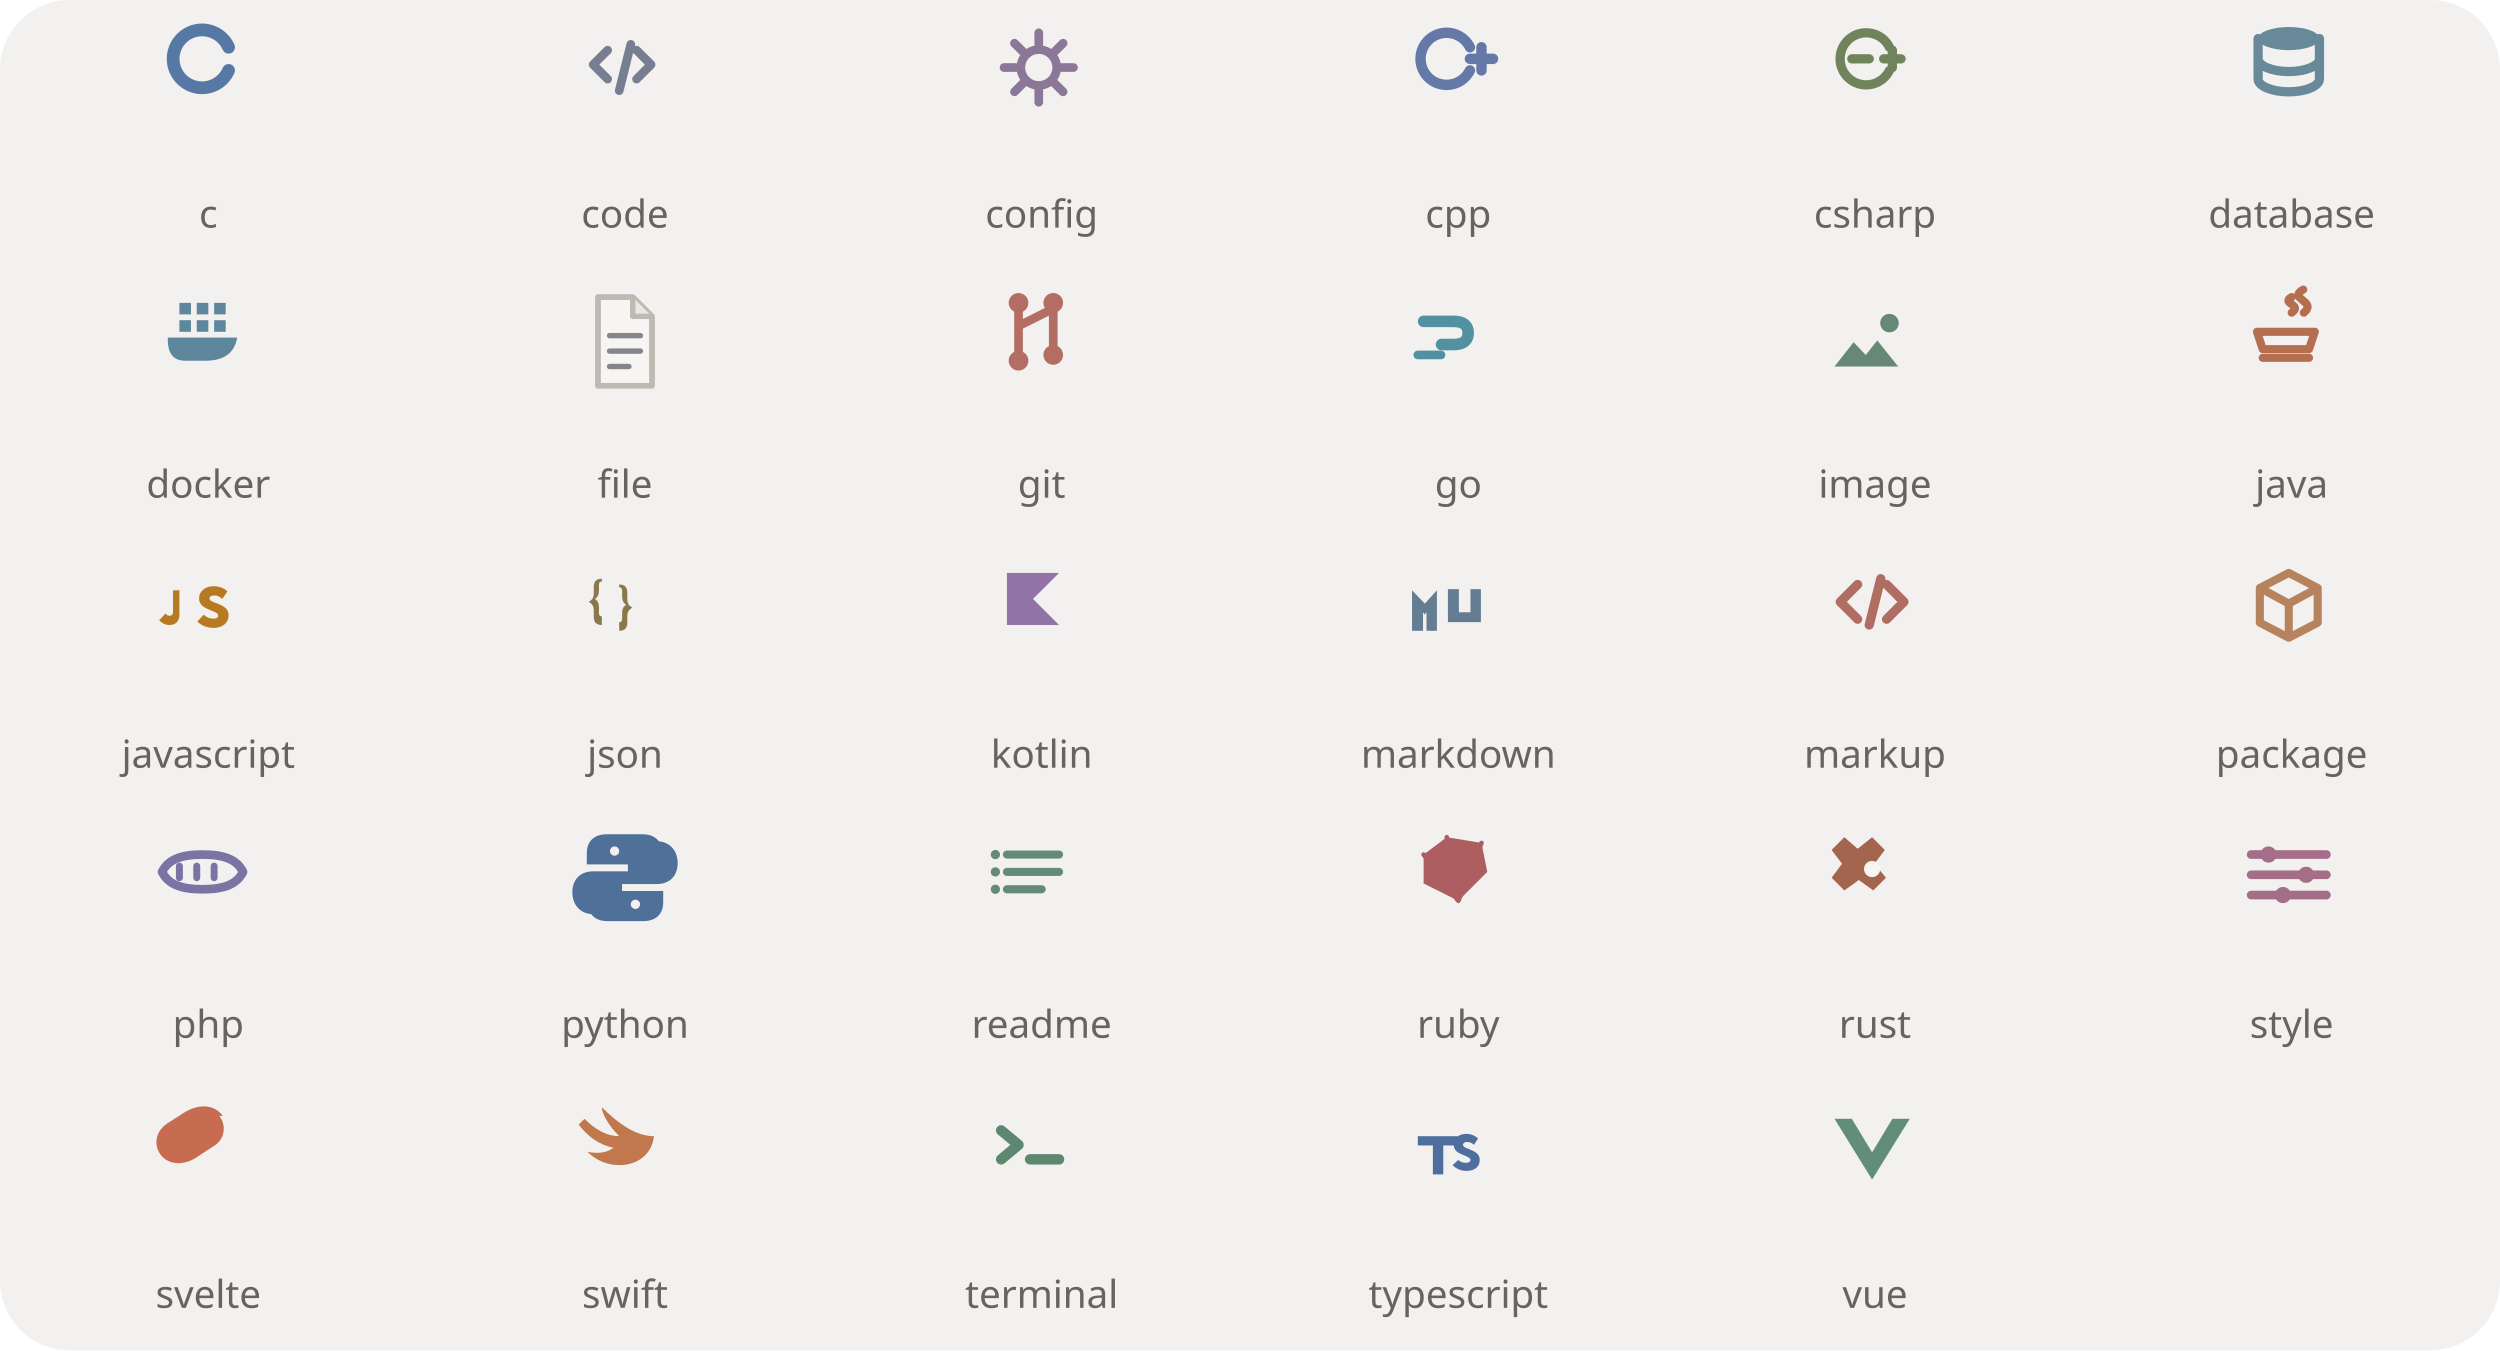
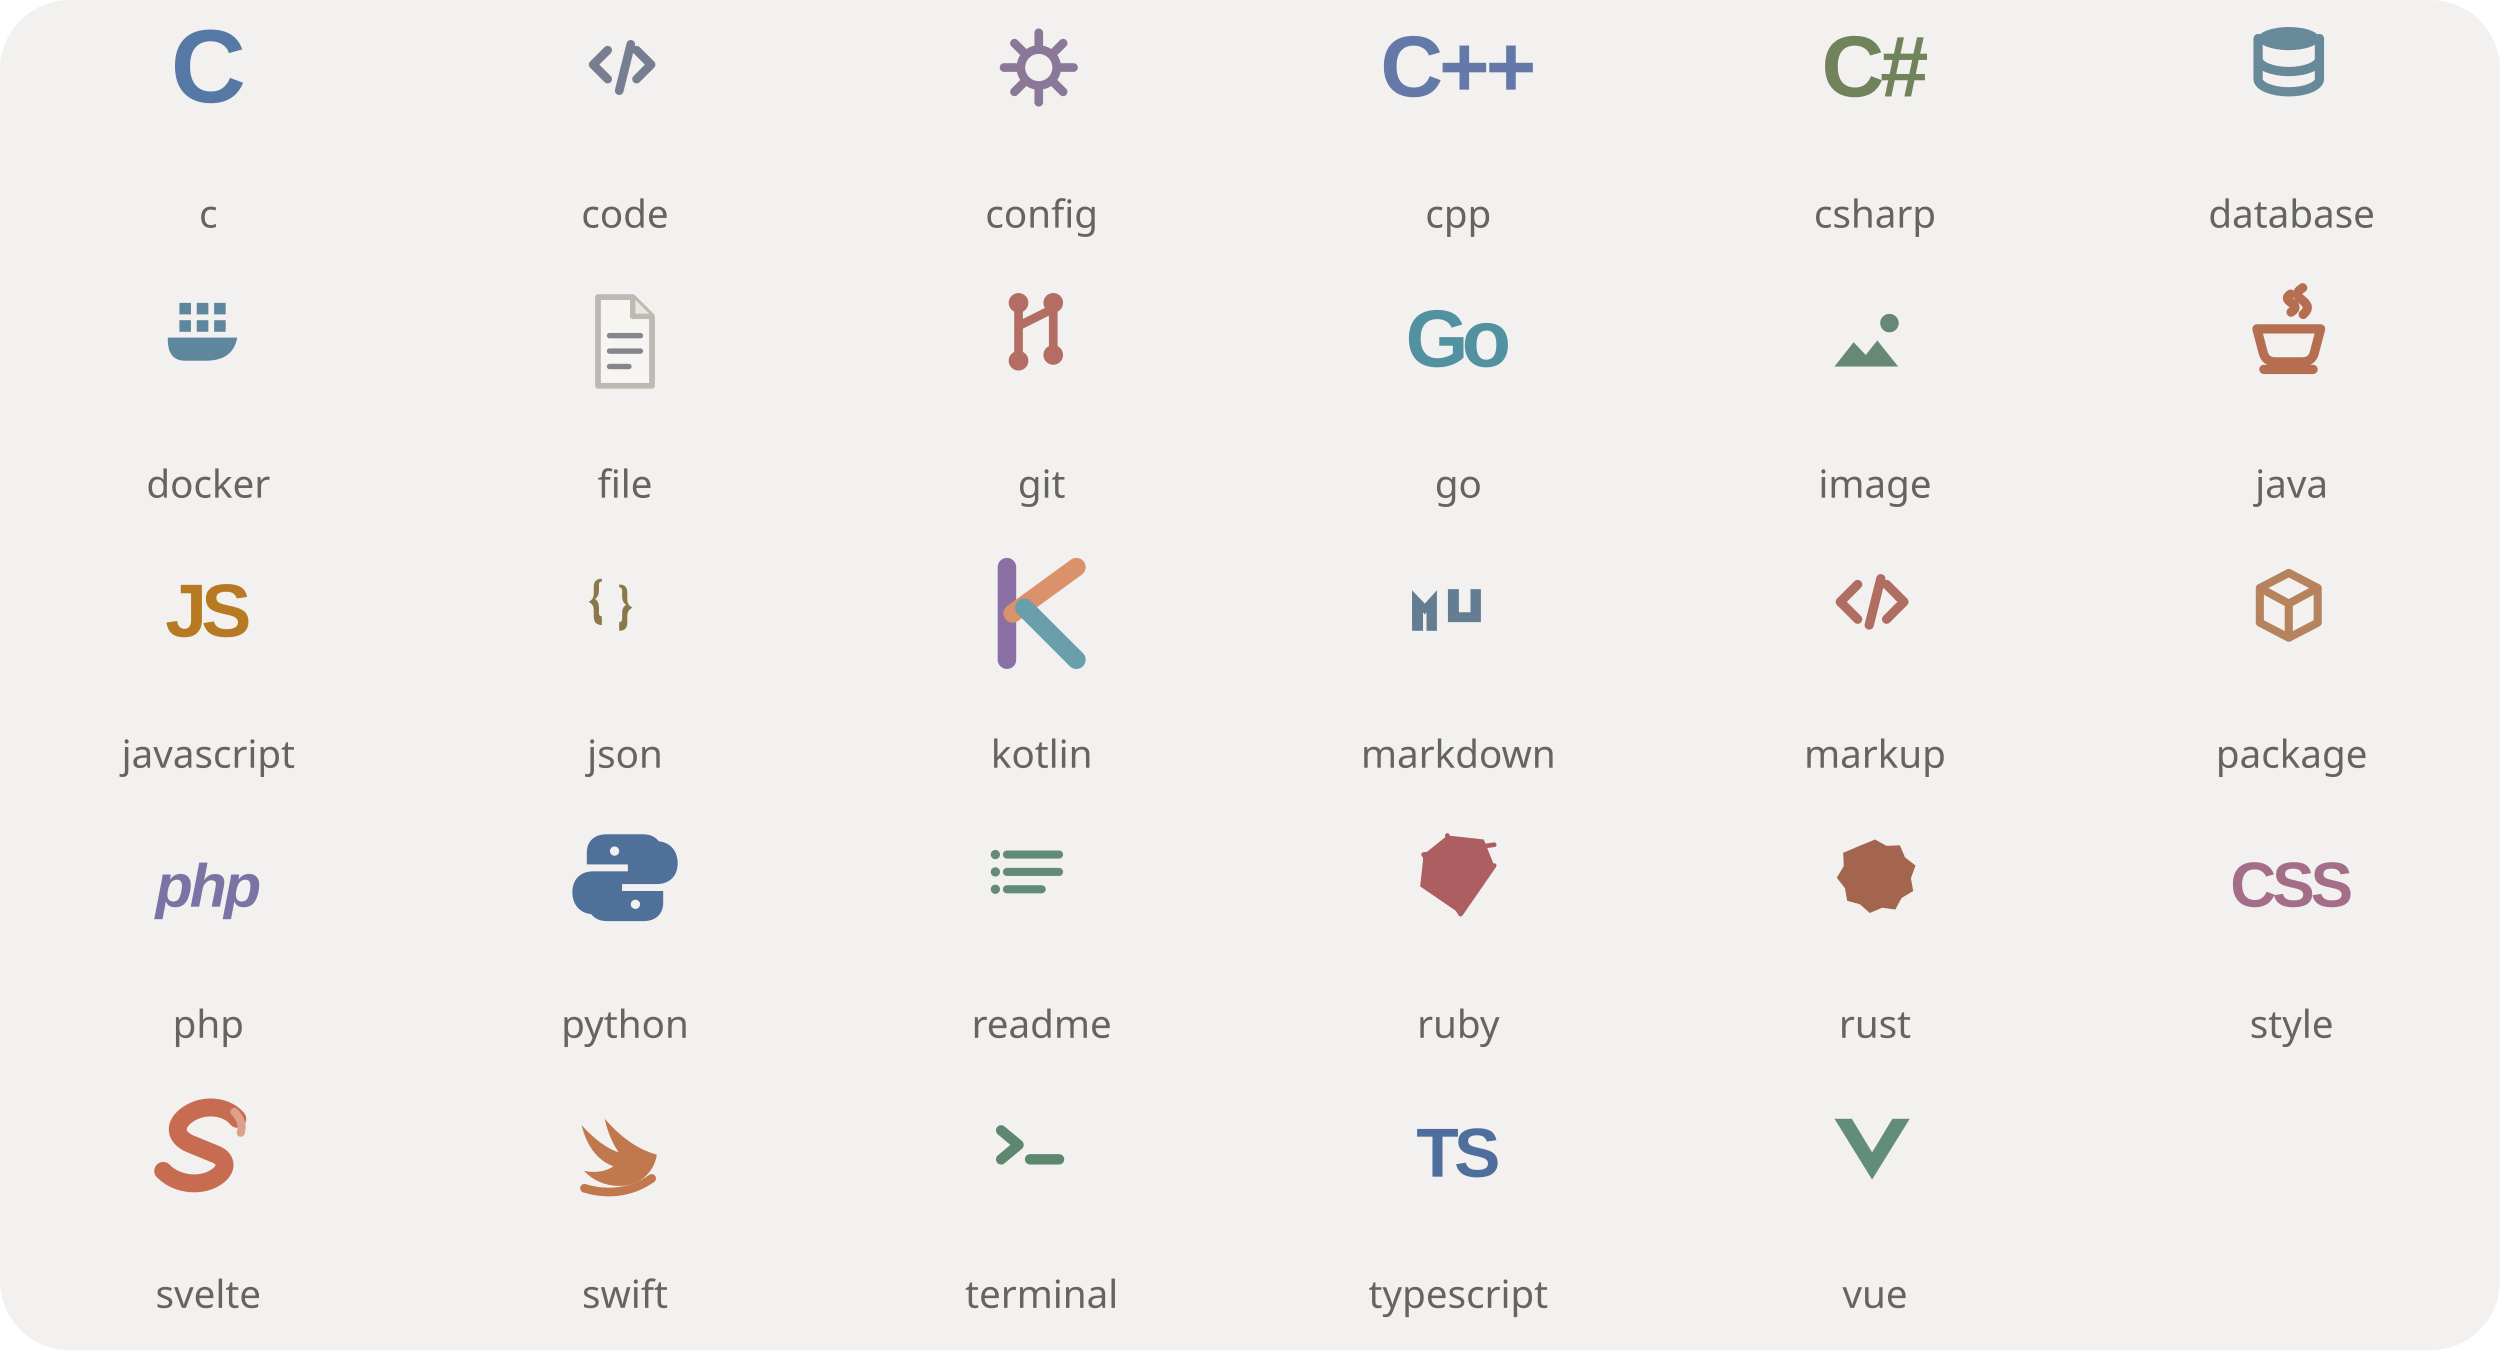
<svg xmlns="http://www.w3.org/2000/svg" width="648" height="350" viewBox="0 0 648 350">
  <rect width="100%" height="100%" rx="18" fill="#F2F1EF" />
  <g transform="translate(38,3) scale(1)">
    <g transform="translate(-8 -8) scale(1.5)" fill="#5578A4" stroke-linecap="round" stroke-linejoin="round">
-       <path d="M19.5 11.5a5 5 0 1 0 0 4" fill="none" stroke="#5578A4" stroke-width="2.2" stroke-linecap="round" />
+       <text x="16" y="21" text-anchor="middle" font-family="Arial, sans-serif" font-size="18" font-weight="700">C</text>
    </g>
  </g>
  <text x="54.0" y="59" text-anchor="middle" fill="#66645F" font-family="Segoe UI, sans-serif" font-size="10">c</text>
  <g transform="translate(146,3) scale(1)">
    <g transform="translate(-8 -8) scale(1.5)" fill="#777E91" stroke-linecap="round" stroke-linejoin="round">
      <path d="M13 12l-2.5 2.5L13 17m5-5 2.5 2.5L18 17m-1-6-2 8" fill="none" stroke="#777E91" stroke-width="1.5" stroke-linecap="round" stroke-linejoin="round" />
    </g>
  </g>
  <text x="162.0" y="59" text-anchor="middle" fill="#66645F" font-family="Segoe UI, sans-serif" font-size="10">code</text>
  <g transform="translate(254,3) scale(1)">
    <g transform="translate(-8 -8) scale(1.5)" fill="#8B7797" stroke-linecap="round" stroke-linejoin="round">
      <circle cx="15.5" cy="15" r="3.1" fill="none" stroke="#8B7797" stroke-width="1.5" />
      <path d="M15.5 9v2m0 8v2m6-6h-2m-8 0h-2m10.2-4.2-1.4 1.4m-5.6 5.6-1.4 1.4m8.4 0-1.4-1.4m-5.6-5.6-1.4-1.4" stroke="#8B7797" stroke-width="1.5" stroke-linecap="round" />
    </g>
  </g>
  <text x="270.0" y="59" text-anchor="middle" fill="#66645F" font-family="Segoe UI, sans-serif" font-size="10">config</text>
  <g transform="translate(362,3) scale(1)">
    <g transform="translate(-8 -8) scale(1.5)" fill="#6579A8" stroke-linecap="round" stroke-linejoin="round">
-       <path d="M18 11.5a4.5 4.5 0 1 0 0 4m2-4v4m-2-2h4" fill="none" stroke="#6579A8" stroke-width="1.8" stroke-linecap="round" />
+       <text x="16" y="20" text-anchor="middle" font-family="Arial, sans-serif" font-size="15" font-weight="700" letter-spacing="-.7">C++</text>
    </g>
  </g>
  <text x="378.0" y="59" text-anchor="middle" fill="#66645F" font-family="Segoe UI, sans-serif" font-size="10">cpp</text>
  <g transform="translate(470,3) scale(1)">
    <g transform="translate(-8 -8) scale(1.5)" fill="#71835A" stroke-linecap="round" stroke-linejoin="round">
-       <path d="M18.5 11.5a4.5 4.5 0 1 0 0 4M19 12v3m-1.5-1.5h3m-8.5 0h3" fill="none" stroke="#71835A" stroke-width="1.6" stroke-linecap="round" />
+       <text x="16" y="20" text-anchor="middle" font-family="Arial, sans-serif" font-size="15" font-weight="700" letter-spacing="-.7">C#</text>
    </g>
  </g>
  <text x="486.0" y="59" text-anchor="middle" fill="#66645F" font-family="Segoe UI, sans-serif" font-size="10">csharp</text>
  <g transform="translate(578,3) scale(1)">
    <g transform="translate(-8 -8) scale(1.5)" fill="#67899A" stroke-linecap="round" stroke-linejoin="round">
      <ellipse cx="15.5" cy="10" rx="5.3" ry="2" />
      <path d="M10.2 10v7c0 1.2 2.4 2.2 5.3 2.2s5.3-1 5.3-2.2v-7M10.2 13.5c0 1.2 2.4 2.2 5.3 2.2s5.3-1 5.3-2.2" fill="none" stroke="#67899A" stroke-width="1.6" />
    </g>
  </g>
  <text x="594.0" y="59" text-anchor="middle" fill="#66645F" font-family="Segoe UI, sans-serif" font-size="10">database</text>
  <g transform="translate(38,73) scale(1)">
    <g transform="translate(-8 -8) scale(1.5)" fill="#5E879E" stroke-linecap="round" stroke-linejoin="round">
      <path d="M9 15h12c-.5 2.7-2.3 4-5.5 4H12c-2 0-3.1-1.2-3-4zm2-3h2v2h-2zm3 0h2v2h-2zm3 0h2v2h-2zm-6-3h2v2h-2zm3 0h2v2h-2zm3 0h2v2h-2z" />
    </g>
  </g>
  <text x="54.0" y="129" text-anchor="middle" fill="#66645F" font-family="Segoe UI, sans-serif" font-size="10">docker</text>
  <g transform="translate(146,73) scale(1)">
    <path d="M9 4h9l5 5v18H9z" fill="#F7F5F2" stroke="#BDB9B3" stroke-width="1.5" stroke-linejoin="round" />
    <path d="M18 4v5h5" fill="#EAE7E2" stroke="#BDB9B3" stroke-width="1.4" stroke-linejoin="round" />
    <path d="M12 14h8m-8 4h8m-8 4h5" fill="none" stroke="#85858B" stroke-width="1.4" stroke-linecap="round" />
  </g>
  <text x="162.0" y="129" text-anchor="middle" fill="#66645F" font-family="Segoe UI, sans-serif" font-size="10">file</text>
  <g transform="translate(254,73) scale(1)">
    <g transform="translate(-8 -8) scale(1.5)" fill="#B46D62" stroke-linecap="round" stroke-linejoin="round">
      <path d="M12 10v8m0-5 6-3v8" fill="none" stroke="#B46D62" stroke-width="1.5" stroke-linecap="round" />
      <circle cx="12" cy="9" r="1.7" />
      <circle cx="12" cy="19" r="1.7" />
      <circle cx="18" cy="9" r="1.7" />
      <circle cx="18" cy="18" r="1.7" />
    </g>
  </g>
  <text x="270.0" y="129" text-anchor="middle" fill="#66645F" font-family="Segoe UI, sans-serif" font-size="10">git</text>
  <g transform="translate(362,73) scale(1)">
    <g transform="translate(-8 -8) scale(1.5)" fill="#5291A0" stroke-linecap="round" stroke-linejoin="round">
-       <path d="M10 12.2h5.2c1.7 0 2.5.7 2.5 2s-.8 2-2.5 2h-2.1" fill="none" stroke="#5291A0" stroke-width="2" stroke-linecap="round" />
-       <path d="M9 18h4" stroke="#5291A0" stroke-width="1.5" stroke-linecap="round" />
+       <text x="16" y="20" text-anchor="middle" font-family="Arial, sans-serif" font-size="14" font-weight="700" letter-spacing="-1.2">Go</text>
    </g>
  </g>
  <text x="378.0" y="129" text-anchor="middle" fill="#66645F" font-family="Segoe UI, sans-serif" font-size="10">go</text>
  <g transform="translate(470,73) scale(1)">
    <g transform="translate(-8 -8) scale(1.5)" fill="#668875" stroke-linecap="round" stroke-linejoin="round">
      <circle cx="18.5" cy="12.5" r="1.6" />
      <path d="M9 20l3.3-4.2 2.1 2.2 2-2.5 3.6 4.5z" />
    </g>
  </g>
  <text x="486.0" y="129" text-anchor="middle" fill="#66645F" font-family="Segoe UI, sans-serif" font-size="10">image</text>
  <g transform="translate(578,73) scale(1)">
    <g transform="translate(-8 -8) scale(1.5)" fill="#B66E50" stroke-linecap="round" stroke-linejoin="round">
-       <path d="M16 8c-2 1.1 2 1.3 0 2.7m2-4c-2.8 1.6 2.5 2 .1 4M10 14h10l-1 3h-8zm1 4.5h8" fill="none" stroke="#B66E50" stroke-width="1.4" stroke-linecap="round" stroke-linejoin="round" />
+       <path d="M15.8 7.5c-2 1.3 2.4 1.7.1 3.1m2-4.2c-3 1.9 2.7 2.2.1 4.6M10 13.5h11l-1.1 4.2c-.3 1-1 1.5-2.1 1.5h-4.6c-1.1 0-1.8-.5-2.1-1.5zm1.2 7h8.5" fill="none" stroke="#B66E50" stroke-width="1.6" stroke-linecap="round" stroke-linejoin="round" />
    </g>
  </g>
  <text x="594.0" y="129" text-anchor="middle" fill="#66645F" font-family="Segoe UI, sans-serif" font-size="10">java</text>
  <g transform="translate(38,143) scale(1)">
    <g transform="translate(-8 -8) scale(1.5)" fill="#B77A22" stroke-linecap="round" stroke-linejoin="round">
-       <path d="M11 12v4.2c0 1.2-.7 1.8-1.7 1.8-.7 0-1.3-.3-1.8-.8l1.1-1.2c.2.3.4.4.7.4.4 0 .6-.2.6-.7V12zm7.4 1.5c-.4-.4-.8-.6-1.4-.6-.5 0-.8.2-.8.5 0 .4.4.5 1.1.8 1.4.5 2.2 1 2.2 2.1 0 1.4-1.1 2.2-2.6 2.2-1.1 0-2.1-.4-2.8-1.1l1.1-1.2c.5.5 1 .7 1.7.7.5 0 .8-.2.8-.5 0-.4-.4-.6-1.2-.9-1.2-.5-2.1-.9-2.1-2.1 0-1.2 1-2.1 2.5-2.1 1 0 1.8.3 2.4.9z" />
+       <text x="16" y="20" text-anchor="middle" font-family="Arial, sans-serif" font-size="13" font-weight="700" letter-spacing="-1">JS</text>
    </g>
  </g>
  <text x="54.0" y="199" text-anchor="middle" fill="#66645F" font-family="Segoe UI, sans-serif" font-size="10">javascript</text>
  <g transform="translate(146,143) scale(1)">
    <g transform="translate(-8 -8) scale(1.5)" fill="#8A784A" stroke-linecap="round" stroke-linejoin="round">
      <path d="M12 10c-1 0-1.4.5-1.4 1.5v1c0 .8-.3 1.2-.9 1.5.6.3.9.7.9 1.5v1c0 1 .4 1.5 1.4 1.5v-1.5c-.4 0-.5-.2-.5-.6v-.9c0-.7-.2-1.2-.7-1.5.5-.3.7-.8.7-1.5v-.9c0-.4.1-.6.5-.6zm3 0v1.5c.4 0 .5.2.5.6v.9c0 .7.2 1.2.7 1.5-.5.3-.7.8-.7 1.5v.9c0 .4-.1.6-.5.6V19c1 0 1.4-.5 1.4-1.5v-1c0-.8.3-1.2.9-1.5-.6-.3-.9-.7-.9-1.5v-1c0-1-.4-1.5-1.4-1.5z" />
    </g>
  </g>
  <text x="162.0" y="199" text-anchor="middle" fill="#66645F" font-family="Segoe UI, sans-serif" font-size="10">json</text>
  <g transform="translate(254,143) scale(1)">
    <g transform="translate(-8 -8) scale(1.5)" fill="#9273A8" stroke-linecap="round" stroke-linejoin="round">
-       <path d="M10 9h9l-4.5 4.5L19 18h-9z" />
+       <path d="M10 8v16" fill="none" stroke="#8B70A6" stroke-width="3.2" stroke-linecap="round" />
+       <path d="M11 16 22 8" fill="none" stroke="#DB916A" stroke-width="3.2" stroke-linecap="round" />
+       <path d="m13 15 9 9" fill="none" stroke="#6A9EAA" stroke-width="3.2" stroke-linecap="round" />
    </g>
  </g>
  <text x="270.0" y="199" text-anchor="middle" fill="#66645F" font-family="Segoe UI, sans-serif" font-size="10">kotlin</text>
  <g transform="translate(362,143) scale(1)">
    <g transform="translate(-8 -8) scale(1.5)" fill="#657D92" stroke-linecap="round" stroke-linejoin="round">
      <path d="M8 19v-7l2.2 2.3 2.1-2.3v7h-1.8v-3.2l-.3.4-.3-.4V19zm6.2-7.2h1.9v4h2v-4h1.8v5.7h-5.7z" />
    </g>
  </g>
  <text x="378.0" y="199" text-anchor="middle" fill="#66645F" font-family="Segoe UI, sans-serif" font-size="10">markdown</text>
  <g transform="translate(470,143) scale(1)">
    <g transform="translate(-8 -8) scale(1.5)" fill="#B06E63" stroke-linecap="round" stroke-linejoin="round">
      <path d="M13 11l-3 3 3 3m5-6 3 3-3 3m-1-7-2 8" fill="none" stroke="#B06E63" stroke-width="1.6" stroke-linecap="round" stroke-linejoin="round" />
    </g>
  </g>
  <text x="486.0" y="199" text-anchor="middle" fill="#66645F" font-family="Segoe UI, sans-serif" font-size="10">markup</text>
  <g transform="translate(578,143) scale(1)">
    <g transform="translate(-8 -8) scale(1.5)" fill="#B7835F" stroke-linecap="round" stroke-linejoin="round">
      <path d="M15.5 9l5 2.6v6l-5 2.6-5-2.6v-6zM10.5 11.6l5 2.7 5-2.7m-5 2.7v5.9" fill="none" stroke="#B7835F" stroke-width="1.4" stroke-linejoin="round" />
    </g>
  </g>
  <text x="594.0" y="199" text-anchor="middle" fill="#66645F" font-family="Segoe UI, sans-serif" font-size="10">package</text>
  <g transform="translate(38,213) scale(1)">
    <g transform="translate(-8 -8) scale(1.5)" fill="#7A73A3" stroke-linecap="round" stroke-linejoin="round">
-       <path d="M8 14c1-2 3-3 7-3s6 1 7 3c-1 2-3 3-7 3s-6-1-7-3z" fill="none" stroke="#7A73A3" stroke-width="1.5" />
-       <path d="M11 13v2m3-2v2m3-2v2" stroke="#7A73A3" stroke-width="1.2" />
+       <text x="16" y="20" text-anchor="middle" font-family="Arial, sans-serif" font-size="10.5" font-style="italic" font-weight="700" letter-spacing="-.5">php</text>
    </g>
  </g>
  <text x="54.0" y="269" text-anchor="middle" fill="#66645F" font-family="Segoe UI, sans-serif" font-size="10">php</text>
  <g transform="translate(146,213) scale(1)">
    <g transform="translate(-8 -8) scale(1.5)" fill="#4E7099" stroke-linecap="round" stroke-linejoin="round">
      <path d="M16 7.5h-3.2c-2.1 0-3.4 1.2-3.4 3.2v2h7.1v1.2h-6c-2.2 0-3.6 1.4-3.6 3.6s1.4 3.8 3.6 3.8h2.2v-2.1c0-2.2 1.5-3.8 3.7-3.8h3.1c1.8 0 3-1.2 3-3v-1.5c0-2-1.2-3.4-3.4-3.4zm-1.8 2.1a.8.8 0 1 1 0 1.6.8.8 0 0 1 0-1.6z" />
      <path d="M16 22.5h3.2c2.1 0 3.4-1.2 3.4-3.2v-2h-7.1v-1.2h6c2.2 0 3.6-1.4 3.6-3.6s-1.4-3.8-3.6-3.8h-2.2v2.1c0 2.2-1.5 3.8-3.7 3.8h-3.1c-1.8 0-3 1.2-3 3v1.5c0 2 1.2 3.4 3.4 3.4zm1.8-2.1a.8.8 0 1 1 0-1.6.8.8 0 0 1 0 1.6z" />
    </g>
  </g>
  <text x="162.0" y="269" text-anchor="middle" fill="#66645F" font-family="Segoe UI, sans-serif" font-size="10">python</text>
  <g transform="translate(254,213) scale(1)">
    <g transform="translate(-8 -8) scale(1.5)" fill="#648A78" stroke-linecap="round" stroke-linejoin="round">
      <path d="M10 11h9M10 14h9M10 17h6" fill="none" stroke="#648A78" stroke-width="1.4" stroke-linecap="round" />
      <circle cx="8" cy="11" r=".8" />
      <circle cx="8" cy="14" r=".8" />
      <circle cx="8" cy="17" r=".8" />
    </g>
  </g>
  <text x="270.0" y="269" text-anchor="middle" fill="#66645F" font-family="Segoe UI, sans-serif" font-size="10">readme</text>
  <g transform="translate(362,213) scale(1)">
    <g transform="translate(-8 -8) scale(1.5)" fill="#AD5E61" stroke-linecap="round" stroke-linejoin="round">
-       <path d="M10 11l4-3 6 1 1 5-5 5-6-3z" />
-       <path d="M10 11l6 8 4-10m-6-1 2 9" fill="none" stroke="#AD5E61" stroke-width=".8" />
+       <path d="M10 11l4.1-3.3 6.3.7 1.8 4.5-5.8 8.4-7-4.8z" />
+       <path d="M10 11l6.4 10.3 5.8-8.4m-8.1-5.2 2.3 13.6m-6.4-10.3 12.2-1.7" fill="none" stroke="#AD5E61" stroke-width=".8" />
    </g>
  </g>
  <text x="378.0" y="269" text-anchor="middle" fill="#66645F" font-family="Segoe UI, sans-serif" font-size="10">ruby</text>
  <g transform="translate(470,213) scale(1)">
    <g transform="translate(-8 -8) scale(1.5)" fill="#A3654D" stroke-linecap="round" stroke-linejoin="round">
-       <path d="M13 10l2.5-2 2.2 2.2-1.8 2.4 2 2.4-2.2 2.2-2.5-1.8-2.5 1.8-2.2-2.2 1.8-2.4-1.8-2.4 2.2-2.2z" />
-       <circle cx="15.5" cy="13.5" r="1.4" fill="#F7F5F2" />
+       <path d="M16 8.4l2 1.1 2.3-.1.9 2.1 1.8 1.4-.8 2.2.4 2.2-2 1.2-1.1 2-2.3-.3-2.1.9-1.7-1.5-2.2-.6-.4-2.2-1.4-1.8 1.2-2-.1-2.3 2.1-.9z" />
+       <circle cx="16" cy="14.7" r="3.1" fill="none" stroke="#A3654D" stroke-width="1.2" />
+       <circle cx="16" cy="14.7" r="1" />
    </g>
  </g>
  <text x="486.0" y="269" text-anchor="middle" fill="#66645F" font-family="Segoe UI, sans-serif" font-size="10">rust</text>
  <g transform="translate(578,213) scale(1)">
    <g transform="translate(-8 -8) scale(1.5)" fill="#A46E89" stroke-linecap="round" stroke-linejoin="round">
-       <path d="M9 11h13M9 14.5h13M9 18h13" stroke="#A46E89" stroke-width="1.5" stroke-linecap="round" />
-       <circle cx="12" cy="11" r="1.4" />
-       <circle cx="18.5" cy="14.5" r="1.4" />
-       <circle cx="14.5" cy="18" r="1.4" />
+       <text x="16" y="20" text-anchor="middle" font-family="Arial, sans-serif" font-size="11" font-weight="700" letter-spacing="-.7">CSS</text>
    </g>
  </g>
  <text x="594.0" y="269" text-anchor="middle" fill="#66645F" font-family="Segoe UI, sans-serif" font-size="10">style</text>
  <g transform="translate(38,283) scale(1)">
    <g transform="translate(-8 -8) scale(1.5)" fill="#C86C51" stroke-linecap="round" stroke-linejoin="round">
-       <path d="M18.5 9.5c-1.4-2-4.2-2.2-6.8-.5l-2.8 1.8c-2.4 1.6-2.3 4.3-.8 5.8 1.4 1.4 3.8 1.4 5.8.1l3.2-2.1c1.7-1.1 2.1-3.4.8-5.1z" />
-       <path d="M10 15l5-3" fill="none" stroke="#C86C51" stroke-width="1.4" stroke-linecap="round" />
+       <path d="M21 10c-1.6-2-5.1-2.6-7.8-1.2-3.2 1.7-3.3 4.2-.4 5.5l4.4 1.8c2.3.9 2.1 3-.4 4.3-2.7 1.4-6.5.8-8.6-1.4" fill="none" stroke="#C86C51" stroke-width="3.1" stroke-linecap="round" />
+       <path d="M20.5 8.8c1.1 1.1 1.5 2.3 1.1 3.6" fill="none" stroke="#DDA18A" stroke-width="1.4" stroke-linecap="round" />
    </g>
  </g>
  <text x="54.0" y="339" text-anchor="middle" fill="#66645F" font-family="Segoe UI, sans-serif" font-size="10">svelte</text>
  <g transform="translate(146,283) scale(1)">
    <g transform="translate(-8 -8) scale(1.5)" fill="#C1784D" stroke-linecap="round" stroke-linejoin="round">
-       <path d="M9 10c2 2 4 3 6 3-2-2-3-4-3-5 3 3 6 5 9 5-.3 3-2.7 5-6 5-2 0-4-.8-5.5-2.3 2 .4 3.5.1 4.5-.7-2.5-.5-4.5-2-6-4z" />
+       <path d="M8.5 11.1c2.2 2.4 4.3 4 6.4 4.7-1.2-1.8-2-3.8-2.4-5.8 2.7 3.1 5.5 5.2 9 6.2-.5 3.3-3.2 5.4-6.5 5.4-2.3 0-4.5-.9-6.1-2.6 2 .4 3.8.1 5.1-.8-2.5-.9-4.5-3.1-5.5-7.1z" />
+       <path d="M9 22c4.2 1.3 8.4.6 11.6-1.7" fill="none" stroke="#C1784D" stroke-width="1.5" stroke-linecap="round" />
    </g>
  </g>
  <text x="162.0" y="339" text-anchor="middle" fill="#66645F" font-family="Segoe UI, sans-serif" font-size="10">swift</text>
  <g transform="translate(254,283) scale(1)">
    <g transform="translate(-8 -8) scale(1.5)" fill="#5E8770" stroke-linecap="round" stroke-linejoin="round">
      <path d="M9 12l3 2.5-3 2.5M14 17h5" fill="none" stroke="#5E8770" stroke-width="1.8" stroke-linecap="round" stroke-linejoin="round" />
    </g>
  </g>
  <text x="270.0" y="339" text-anchor="middle" fill="#66645F" font-family="Segoe UI, sans-serif" font-size="10">terminal</text>
  <g transform="translate(362,283) scale(1)">
    <g transform="translate(-8 -8) scale(1.5)" fill="#4E6F9E" stroke-linecap="round" stroke-linejoin="round">
-       <path d="M9 13h7v1.6h-2.6v5H11.6v-5H9zm9.7 1.5c-.3-.3-.7-.5-1.2-.5-.4 0-.7.2-.7.5 0 .3.4.5 1 .7 1.2.5 1.9.9 1.9 1.9 0 1.2-.9 1.9-2.3 1.9-1 0-1.8-.4-2.4-1l1-.9c.4.4.8.5 1.4.5.4 0 .7-.2.7-.5s-.4-.5-1.1-.8c-1.1-.4-1.8-.8-1.8-1.9 0-1.1.9-1.8 2.2-1.8.8 0 1.5.3 2 .8z" />
+       <text x="16" y="20" text-anchor="middle" font-family="Arial, sans-serif" font-size="12" font-weight="700" letter-spacing="-.8">TS</text>
    </g>
  </g>
  <text x="378.0" y="339" text-anchor="middle" fill="#66645F" font-family="Segoe UI, sans-serif" font-size="10">typescript</text>
  <g transform="translate(470,283) scale(1)">
    <g transform="translate(-8 -8) scale(1.5)" fill="#628D78" stroke-linecap="round" stroke-linejoin="round">
      <path d="M9 10h3l3.5 5.8L19 10h3l-6.5 10.5z" />
    </g>
  </g>
  <text x="486.0" y="339" text-anchor="middle" fill="#66645F" font-family="Segoe UI, sans-serif" font-size="10">vue</text>
</svg>
